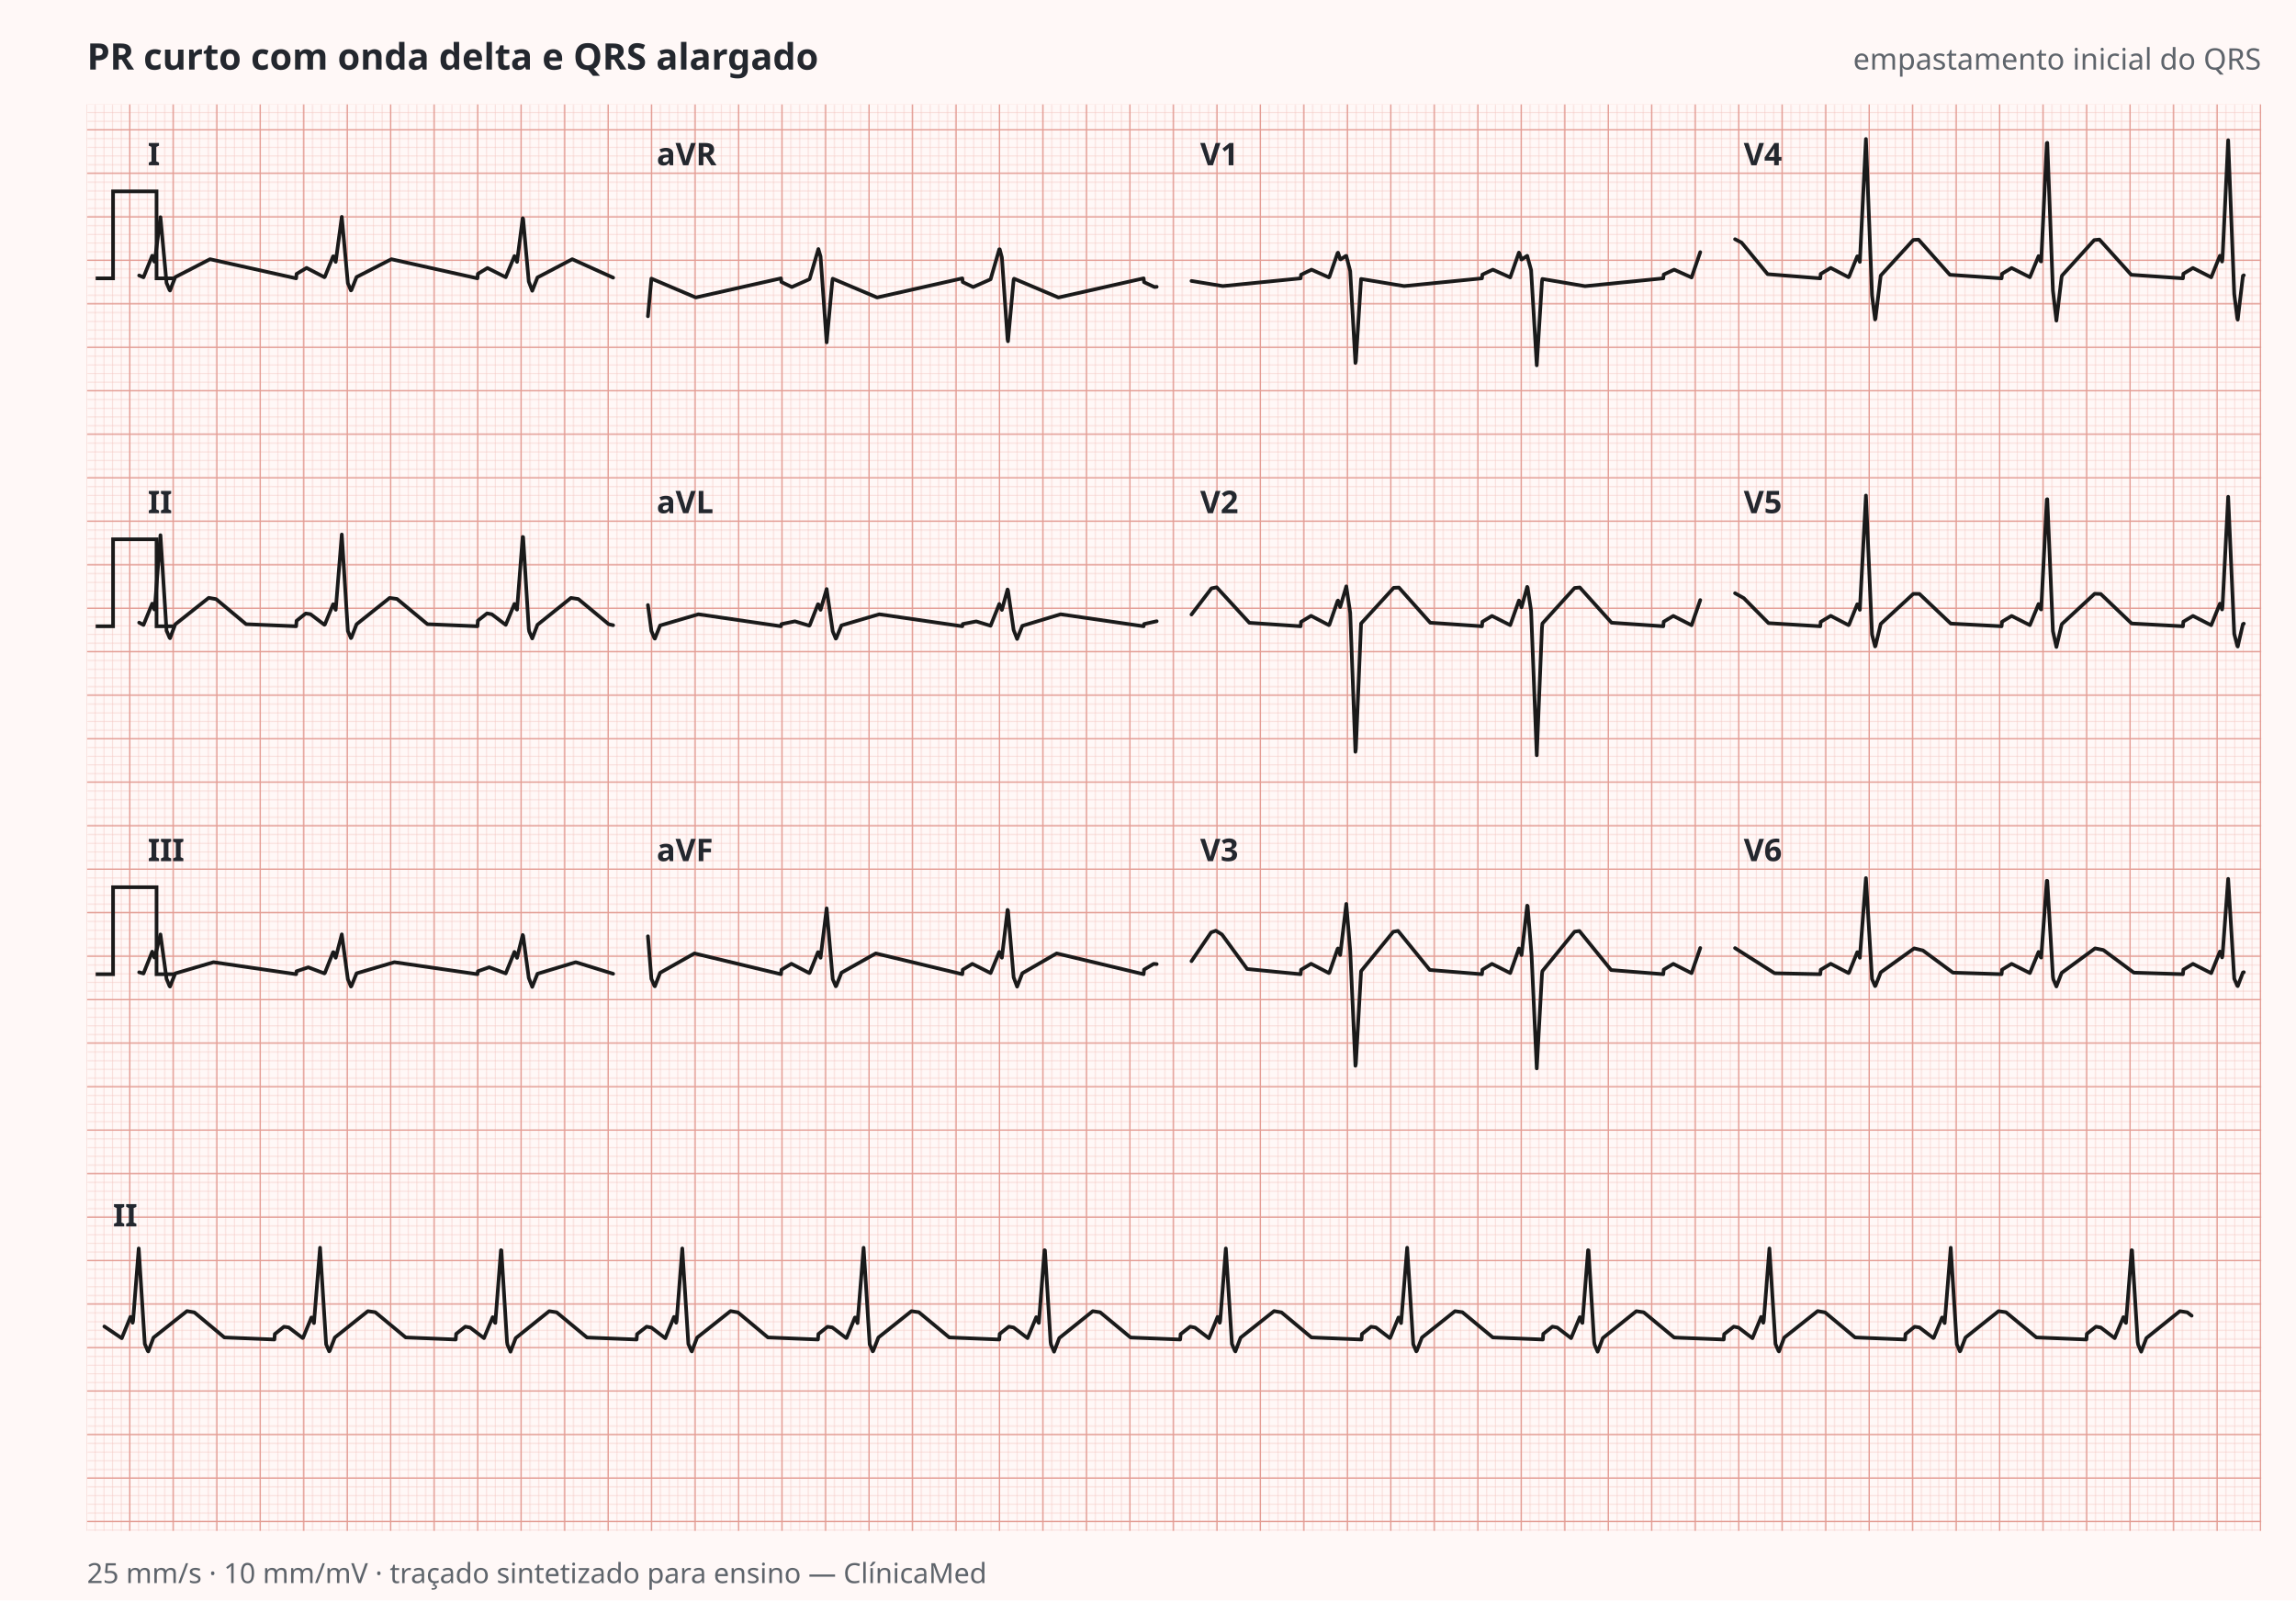
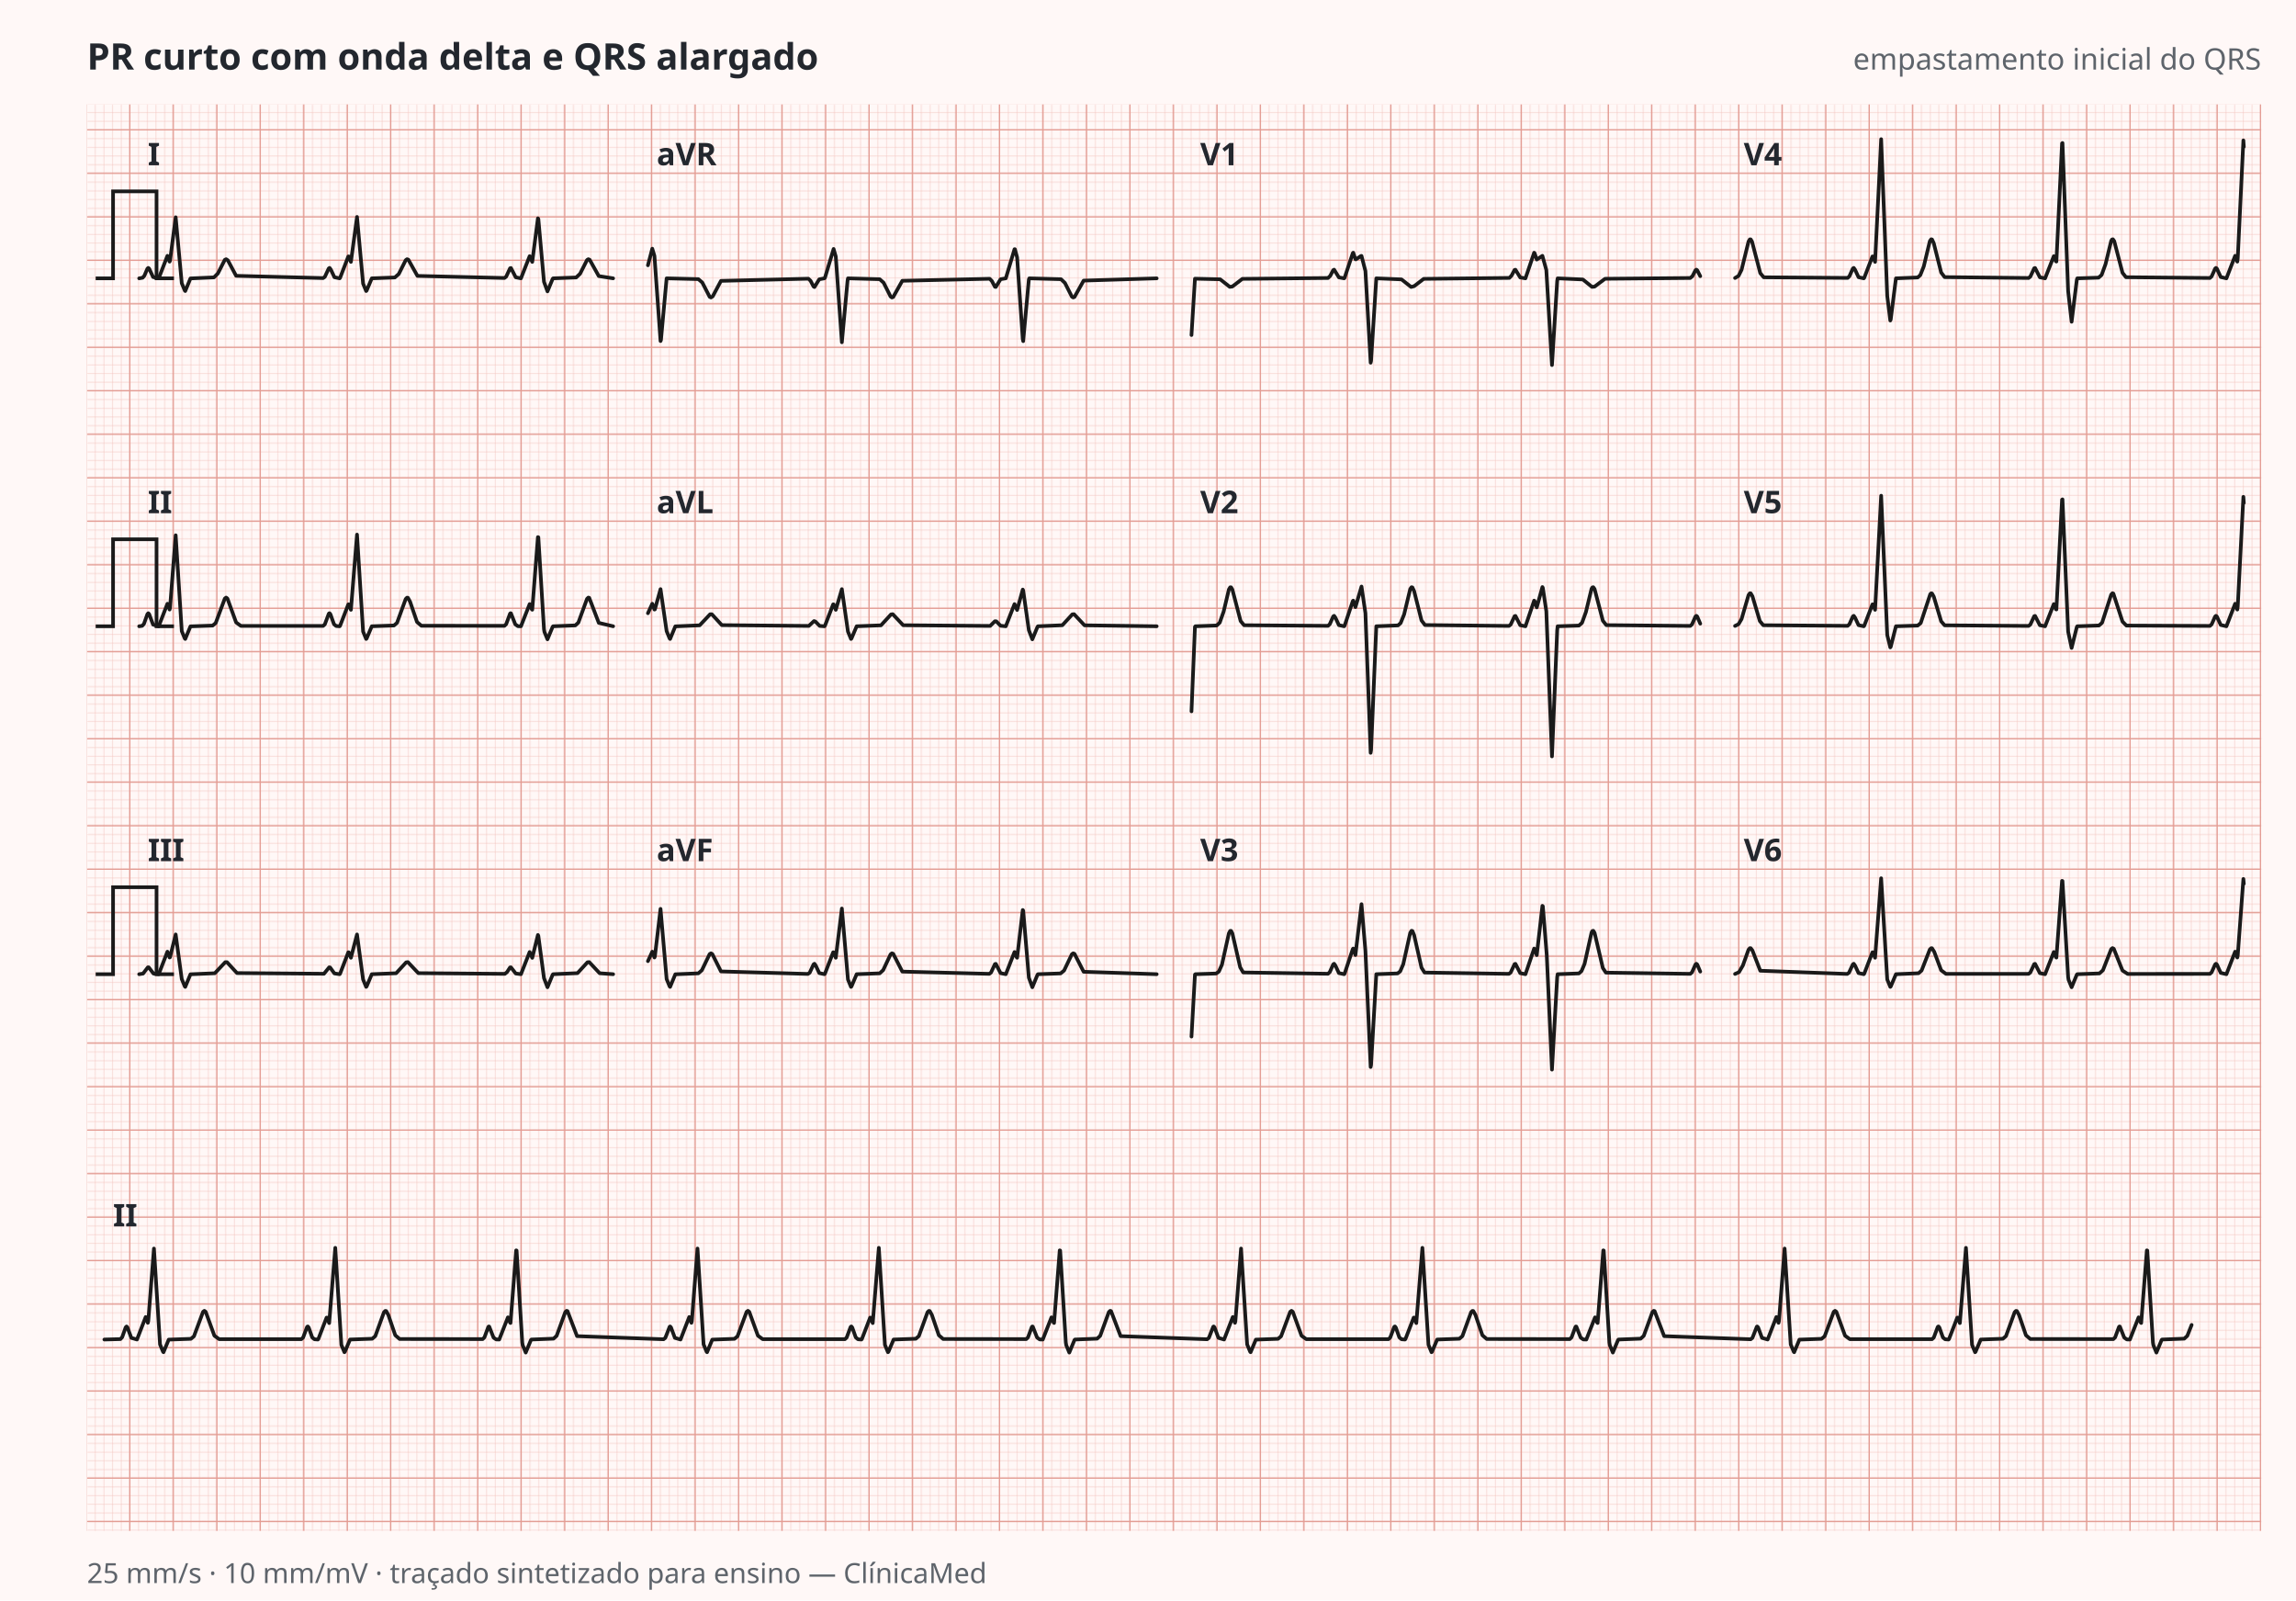
<svg xmlns="http://www.w3.org/2000/svg" viewBox="0 0 264 184" role="img" aria-label="PR curto com onda delta e QRS alargado">
  <defs>
    <pattern id="p1" width="1" height="1" patternUnits="userSpaceOnUse">
      <path d="M1 0V1M0 1H1" fill="none" stroke="#F3C9C3" stroke-width=".12" />
    </pattern>
    <pattern id="p5" width="5" height="5" patternUnits="userSpaceOnUse">
      <rect width="5" height="5" fill="url(#p1)" />
      <path d="M5 0V5M0 5H5" fill="none" stroke="#E39C93" stroke-width=".3" />
    </pattern>
  </defs>
  <rect width="264" height="184" fill="#FFF8F7" />
  <rect x="10.0" y="12.0" width="250.0" height="164.0" fill="url(#p5)" />
  <text x="10.0" y="8" font-family="Figtree,system-ui,sans-serif" font-size="4.2" font-weight="600" fill="#23272E">PR curto com onda delta e QRS alargado</text>
  <text x="260" y="8" text-anchor="end" font-family="Figtree,system-ui,sans-serif" font-size="3.4" fill="#5E646B">empastamento inicial do QRS</text>
-   <path d="M16.00 31.67L16.50 31.88L17.50 29.40L17.75 30.08L17.80 29.97L18.45 24.97L19.15 32.53L19.50 33.35L19.55 33.40L20.15 31.86L24.15 29.80L34.05 32.00L34.10 31.49L35.25 30.80L37.30 31.87L37.35 31.83L38.30 29.47L38.35 29.47L38.60 30.11L39.30 24.93L40.00 32.57L40.35 33.39L40.40 33.36L41.00 31.85L45.00 29.80L54.90 32.00L54.95 31.48L56.05 30.81L58.15 31.87L59.15 29.44L59.45 30.11L60.10 25.09L60.15 25.15L60.80 32.37L61.20 33.43L61.80 31.90L65.80 29.80L70.50 31.92" fill="none" stroke="#1A1A1A" stroke-width="0.42" stroke-linejoin="round" stroke-linecap="round" />
+   <path d="M16.00 32.00L16.40 31.93L16.60 31.70L16.95 30.88L17.05 30.80L17.15 30.88L17.60 31.85L18.25 32.00L19.25 29.41L19.50 30.08L19.55 29.97L20.20 24.98L20.90 32.56L21.25 33.41L21.30 33.46L21.90 32.01L24.60 31.89L25.05 31.44L25.85 29.87L26.00 29.80L26.20 29.93L27.15 31.71L37.15 31.97L37.35 31.83L37.80 30.86L37.90 30.80L38.05 31.01L38.45 31.87L39.05 32.00L39.10 31.95L40.05 29.48L40.10 29.48L40.35 30.11L41.05 24.94L41.75 32.61L42.10 33.46L42.15 33.42L42.75 32.00L45.40 31.90L45.85 31.50L46.65 29.91L46.80 29.80L46.95 29.85L48.00 31.72L58.00 31.96L58.20 31.81L58.65 30.84L58.75 30.81L59.30 31.88L59.90 32.00L60.90 29.45L61.20 30.11L61.85 25.10L61.90 25.16L62.55 32.40L62.95 33.50L63.55 32.05L63.60 32.00L66.25 31.90L66.70 31.47L67.50 29.89L67.65 29.80L67.80 29.86L68.85 31.74L70.50 32.00" fill="none" stroke="#1A1A1A" stroke-width="0.42" stroke-linejoin="round" stroke-linecap="round" />
  <path d="M11.0 32.0h2v-10h5v10h2" fill="none" stroke="#1A1A1A" stroke-width=".42" />
  <text x="17.0" y="19.0" font-family="Figtree,system-ui,sans-serif" font-size="3.6" font-weight="600" fill="#23272E">I</text>
-   <path d="M16.00 71.58L16.50 71.85L17.50 69.40L17.75 70.07L17.80 69.86L18.45 61.53L19.15 72.51L19.50 73.32L19.55 73.37L20.15 71.78L24.00 68.73L24.85 68.88L28.30 71.76L34.05 72.00L34.10 71.37L35.15 70.53L35.70 70.61L37.30 71.83L37.35 71.80L38.30 69.47L38.35 69.47L38.60 70.11L39.30 61.45L40.00 72.55L40.35 73.36L40.40 73.32L41.00 71.77L44.80 68.74L45.65 68.86L49.15 71.76L54.90 72.00L54.95 71.35L56.00 70.52L56.55 70.62L58.15 71.84L59.15 69.43L59.40 70.04L59.45 70.09L60.10 61.73L60.15 61.75L60.80 72.29L60.85 72.59L61.20 73.40L61.80 71.83L65.65 68.74L66.50 68.87L70.00 71.77L70.50 71.88" fill="none" stroke="#1A1A1A" stroke-width="0.42" stroke-linejoin="round" stroke-linecap="round" />
+   <path d="M16.00 72.00L16.35 71.95L16.55 71.73L16.95 70.60L17.05 70.50L17.15 70.60L17.60 71.81L18.25 72.00L19.25 69.41L19.50 70.08L19.55 69.87L20.20 61.54L20.90 72.56L21.25 73.41L21.30 73.46L21.90 72.01L24.45 71.92L24.80 71.63L25.85 68.81L26.00 68.70L26.15 68.81L27.15 71.56L27.70 71.96L37.15 71.96L37.35 71.78L37.80 70.57L37.85 70.51L37.90 70.50L38.00 70.63L38.40 71.76L38.65 71.97L39.05 72.00L39.10 71.95L40.05 69.48L40.10 69.48L40.35 70.11L41.05 61.46L41.75 72.61L42.10 73.46L42.15 73.42L42.75 72.00L45.30 71.91L45.65 71.61L46.65 68.86L46.80 68.71L46.90 68.72L47.15 69.17L47.95 71.51L48.45 71.94L58.00 71.95L58.20 71.76L58.65 70.54L58.70 70.50L58.75 70.51L59.25 71.78L59.55 71.99L59.90 72.00L60.90 69.45L61.15 70.05L61.20 70.10L61.85 61.75L61.90 61.77L62.55 72.34L62.60 72.65L62.95 73.50L63.55 72.05L63.60 72.00L66.15 71.90L66.50 71.58L67.50 68.84L67.65 68.70L67.75 68.73L68.85 71.61L70.50 72.00" fill="none" stroke="#1A1A1A" stroke-width="0.42" stroke-linejoin="round" stroke-linecap="round" />
  <path d="M11.0 72.0h2v-10h5v10h2" fill="none" stroke="#1A1A1A" stroke-width=".42" />
  <text x="17.0" y="59.0" font-family="Figtree,system-ui,sans-serif" font-size="3.6" font-weight="600" fill="#23272E">II</text>
-   <path d="M16.00 111.78L16.50 111.92L17.50 109.41L17.75 110.08L17.80 110.04L18.45 107.43L19.15 112.54L19.50 113.38L19.55 113.42L20.15 111.91L24.55 110.62L34.05 112.00L34.10 111.66L35.45 111.21L37.30 111.91L37.35 111.87L38.30 109.47L38.35 109.47L38.60 110.11L39.30 107.42L40.00 112.58L40.35 113.42L40.40 113.38L41.00 111.90L45.35 110.62L54.90 112.00L54.95 111.66L56.25 111.20L58.15 111.91L59.15 109.44L59.45 110.12L60.10 107.49L60.15 107.58L60.80 112.43L61.20 113.46L61.80 111.95L66.20 110.62L70.50 111.95" fill="none" stroke="#1A1A1A" stroke-width="0.42" stroke-linejoin="round" stroke-linecap="round" />
+   <path d="M16.00 112.00L16.45 111.93L17.00 111.21L17.10 111.21L17.65 111.93L18.25 112.00L19.25 109.41L19.50 110.08L19.55 110.05L20.20 107.43L20.90 112.56L21.25 113.41L21.30 113.46L21.90 112.01L24.70 111.89L25.90 110.62L26.10 110.62L27.25 111.87L37.25 111.95L37.85 111.21L37.95 111.22L38.45 111.91L39.05 112.00L39.10 111.95L40.05 109.48L40.10 109.48L40.35 110.11L41.05 107.43L41.75 112.61L42.10 113.46L42.15 113.42L42.75 112.00L45.55 111.89L46.70 110.64L46.90 110.61L48.10 111.88L58.05 111.96L58.30 111.76L58.65 111.22L58.75 111.21L59.30 111.92L59.90 112.00L60.90 109.45L61.20 110.12L61.85 107.49L61.90 107.59L62.55 112.45L62.95 113.50L63.55 112.05L63.60 112.00L66.40 111.88L67.55 110.63L67.75 110.61L68.95 111.89L70.50 112.00" fill="none" stroke="#1A1A1A" stroke-width="0.42" stroke-linejoin="round" stroke-linecap="round" />
  <path d="M11.0 112.0h2v-10h5v10h2" fill="none" stroke="#1A1A1A" stroke-width=".42" />
  <text x="17.0" y="99.0" font-family="Figtree,system-ui,sans-serif" font-size="3.6" font-weight="600" fill="#23272E">III</text>
-   <path d="M74.50 36.36L74.90 32.03L80.00 34.20L89.80 32.00L89.85 32.42L91.05 33.00L93.05 32.11L93.10 32.05L94.10 28.63L94.35 29.49L95.05 39.36L95.70 32.34L95.75 32.04L100.85 34.20L110.65 32.00L110.70 32.43L111.90 33.00L113.90 32.11L114.90 28.66L114.95 28.66L115.20 29.60L115.85 38.99L115.90 39.23L116.55 32.16L116.60 32.04L121.70 34.20L131.50 32.00L131.55 32.44L132.75 33.00L133.00 32.97" fill="none" stroke="#1A1A1A" stroke-width="0.42" stroke-linejoin="round" stroke-linecap="round" />
+   <path d="M74.50 30.50L75.00 28.59L75.25 29.42L75.95 39.21L76.00 39.09L76.65 32.00L80.30 32.09L80.75 32.48L81.60 34.13L81.75 34.20L81.95 34.07L82.90 32.29L92.95 32.04L93.20 32.28L93.55 32.95L93.65 33.00L94.20 32.11L94.80 32.00L94.85 31.95L95.85 28.62L96.10 29.49L96.80 39.35L97.45 32.31L97.50 32.00L101.15 32.10L101.60 32.50L102.40 34.09L102.55 34.20L102.70 34.15L103.75 32.28L113.80 32.05L114.05 32.31L114.40 32.97L114.50 32.99L115.05 32.10L115.65 32.00L116.65 28.65L116.70 28.65L116.95 29.59L117.60 38.98L117.65 39.22L118.30 32.13L118.35 32.00L122.00 32.10L122.45 32.53L123.25 34.11L123.40 34.20L123.55 34.14L124.60 32.26L133.00 32.00" fill="none" stroke="#1A1A1A" stroke-width="0.42" stroke-linejoin="round" stroke-linecap="round" />
  <text x="75.5" y="19.0" font-family="Figtree,system-ui,sans-serif" font-size="3.6" font-weight="600" fill="#23272E">aVR</text>
-   <path d="M74.50 69.56L74.90 72.54L75.25 73.38L75.30 73.42L75.90 71.91L80.30 70.62L89.80 72.00L89.85 71.75L91.40 71.43L93.05 71.93L93.10 71.89L94.05 69.47L94.10 69.48L94.35 70.11L95.05 67.72L95.75 72.58L96.10 73.42L96.15 73.38L96.75 71.90L101.10 70.62L110.65 72.00L110.70 71.74L112.25 71.44L113.90 71.94L114.90 69.44L115.20 70.12L115.85 67.77L115.90 67.87L116.55 72.43L116.95 73.46L117.55 71.95L121.95 70.62L131.50 72.00L131.55 71.74L133.00 71.42" fill="none" stroke="#1A1A1A" stroke-width="0.42" stroke-linejoin="round" stroke-linecap="round" />
+   <path d="M74.50 70.50L75.00 69.41L75.25 70.08L75.30 70.06L75.95 67.73L76.65 72.56L77.00 73.41L77.05 73.46L77.65 72.01L80.45 71.89L81.65 70.62L81.85 70.62L83.00 71.87L93.00 71.96L93.60 71.40L93.75 71.45L94.25 71.96L94.80 72.00L94.85 71.95L95.80 69.48L95.85 69.48L96.10 70.11L96.80 67.73L97.50 72.61L97.85 73.46L97.90 73.42L98.50 72.00L101.30 71.89L102.45 70.64L102.65 70.61L103.85 71.88L113.85 71.96L114.40 71.42L114.55 71.43L115.05 71.94L115.65 72.00L116.65 69.45L116.95 70.13L117.60 67.78L117.65 67.88L118.30 72.45L118.70 73.50L119.30 72.05L119.35 72.00L122.15 71.88L123.30 70.63L123.50 70.61L124.70 71.89L133.00 72.00" fill="none" stroke="#1A1A1A" stroke-width="0.42" stroke-linejoin="round" stroke-linecap="round" />
  <text x="75.5" y="59.0" font-family="Figtree,system-ui,sans-serif" font-size="3.6" font-weight="600" fill="#23272E">aVL</text>
-   <path d="M74.50 107.64L74.90 112.53L75.25 113.35L75.30 113.39L75.90 111.84L79.85 109.61L89.80 112.00L89.85 111.49L91.00 110.80L93.05 111.87L93.10 111.83L94.05 109.47L94.10 109.47L94.35 110.11L95.05 104.43L95.75 112.57L96.10 113.39L96.15 113.35L96.75 111.83L100.70 109.61L110.65 112.00L110.70 111.48L111.80 110.81L113.90 111.87L114.90 109.44L115.15 110.04L115.20 110.10L115.85 104.61L115.90 104.67L116.55 112.36L116.95 113.43L117.55 111.89L121.50 109.61L131.50 112.00L131.55 111.47L132.65 110.81L133.00 110.84" fill="none" stroke="#1A1A1A" stroke-width="0.42" stroke-linejoin="round" stroke-linecap="round" />
+   <path d="M74.50 110.50L75.00 109.41L75.25 110.08L75.30 109.96L75.95 104.49L76.65 112.56L77.00 113.41L77.05 113.46L77.65 112.01L80.30 111.90L80.70 111.55L81.60 109.68L81.75 109.60L81.90 109.68L82.90 111.68L92.90 111.97L93.10 111.83L93.55 110.86L93.65 110.80L93.80 111.01L94.20 111.87L94.80 112.00L94.85 111.95L95.80 109.48L95.85 109.48L96.10 110.11L96.80 104.45L97.50 112.61L97.85 113.46L97.90 113.42L98.50 112.00L101.15 111.90L101.55 111.53L102.40 109.72L102.55 109.60L102.70 109.65L103.75 111.70L113.75 111.96L113.95 111.81L114.40 110.84L114.50 110.81L115.05 111.88L115.65 112.00L116.65 109.45L116.90 110.05L116.95 110.11L117.60 104.62L117.65 104.68L118.30 112.40L118.70 113.50L119.30 112.05L119.35 112.00L121.95 111.91L122.35 111.58L123.25 109.70L123.40 109.60L123.55 109.66L124.60 111.72L133.00 112.00" fill="none" stroke="#1A1A1A" stroke-width="0.42" stroke-linejoin="round" stroke-linecap="round" />
  <text x="75.5" y="99.0" font-family="Figtree,system-ui,sans-serif" font-size="3.6" font-weight="600" fill="#23272E">aVF</text>
-   <path d="M137.00 32.30L140.60 32.89L149.55 32.00L149.60 31.58L150.80 31.00L152.80 31.89L152.85 31.85L153.80 29.09L153.85 29.05L154.10 29.80L154.15 29.82L154.75 29.42L154.80 29.42L155.25 31.17L155.85 41.73L155.90 41.52L156.50 32.07L161.45 32.89L170.40 32.00L170.45 31.57L171.65 31.00L173.65 31.89L174.65 29.04L174.70 29.10L174.95 29.84L175.60 29.41L176.05 31.05L176.70 42.00L177.30 32.38L177.35 32.07L182.25 32.90L191.25 32.00L191.30 31.56L192.50 31.00L194.50 31.90L195.50 28.99" fill="none" stroke="#1A1A1A" stroke-width="0.42" stroke-linejoin="round" stroke-linecap="round" />
+   <path d="M137.00 38.52L137.40 32.04L140.30 32.11L141.40 32.98L141.70 32.94L142.85 32.06L152.70 31.96L152.95 31.72L153.30 31.05L153.40 31.00L153.95 31.89L154.55 32.00L154.60 31.95L155.55 29.10L155.60 29.05L155.85 29.80L155.90 29.82L156.50 29.42L156.55 29.42L157.00 31.16L157.60 41.70L157.65 41.49L158.25 32.00L161.15 32.12L162.25 32.99L162.60 32.90L163.70 32.06L173.55 31.95L173.80 31.69L174.15 31.03L174.25 31.01L174.80 31.90L175.40 32.00L176.40 29.05L176.45 29.10L176.70 29.84L177.35 29.41L177.80 31.04L178.45 41.97L179.05 32.31L179.10 32.00L182.00 32.13L183.05 32.98L183.35 32.95L184.55 32.05L194.35 31.96L194.60 31.75L194.95 31.07L195.05 31.00L195.15 31.07L195.50 31.75" fill="none" stroke="#1A1A1A" stroke-width="0.42" stroke-linejoin="round" stroke-linecap="round" />
  <text x="138.0" y="19.0" font-family="Figtree,system-ui,sans-serif" font-size="3.6" font-weight="600" fill="#23272E">V1</text>
-   <path d="M137.00 70.65L139.30 67.64L139.90 67.52L143.65 71.60L149.55 72.00L149.60 71.49L150.75 70.80L152.80 71.87L152.85 71.83L153.80 69.09L153.85 69.04L154.10 69.79L154.80 67.41L155.25 70.45L155.85 86.43L155.90 86.09L156.50 71.68L160.25 67.58L160.85 67.55L164.45 71.59L170.40 72.00L170.45 71.48L171.55 70.81L173.65 71.87L174.65 69.04L174.70 69.09L174.95 69.82L175.60 67.47L175.65 67.56L176.05 70.23L176.70 86.83L177.30 72.16L177.35 71.68L181.05 67.60L181.65 67.54L185.30 71.59L191.25 72.00L191.30 71.47L192.40 70.81L194.50 71.88L195.50 68.99" fill="none" stroke="#1A1A1A" stroke-width="0.42" stroke-linejoin="round" stroke-linecap="round" />
+   <path d="M137.00 81.78L137.40 72.06L137.45 72.00L139.90 71.91L140.25 71.58L140.70 70.30L141.30 67.77L141.45 67.52L141.55 67.52L141.70 67.77L142.65 71.40L143.05 71.88L152.70 71.95L152.90 71.76L153.30 70.86L153.40 70.80L153.55 71.01L153.95 71.87L154.55 72.00L154.60 71.95L155.55 69.10L155.60 69.05L155.85 69.80L156.55 67.43L157.00 70.49L157.60 86.55L157.65 86.23L158.25 72.00L160.75 71.90L161.05 71.63L161.45 70.63L162.15 67.72L162.30 67.51L162.40 67.53L162.60 67.96L163.45 71.33L163.85 71.86L173.50 71.96L173.70 71.81L174.15 70.84L174.25 70.81L174.80 71.88L175.40 72.00L176.40 69.05L176.45 69.10L176.70 69.83L177.35 67.49L177.40 67.59L177.80 70.27L178.45 86.96L179.05 72.47L179.10 72.00L181.55 71.92L181.90 71.61L182.35 70.37L183.00 67.69L183.10 67.53L183.20 67.51L183.35 67.72L184.30 71.36L184.70 71.87L194.35 71.96L194.55 71.78L194.95 70.88L195.05 70.80L195.15 70.88L195.50 71.70" fill="none" stroke="#1A1A1A" stroke-width="0.42" stroke-linejoin="round" stroke-linecap="round" />
  <text x="138.0" y="59.0" font-family="Figtree,system-ui,sans-serif" font-size="3.6" font-weight="600" fill="#23272E">V2</text>
-   <path d="M137.00 110.50L139.25 107.20L139.80 107.00L140.50 107.43L143.40 111.40L149.55 112.00L149.60 111.49L150.75 110.80L152.80 111.87L152.85 111.83L153.80 109.09L153.85 109.04L154.10 109.79L154.80 103.92L155.25 109.27L155.85 122.53L155.90 122.28L156.50 111.65L160.20 107.12L160.75 107.02L164.40 111.51L170.40 112.00L170.45 111.48L171.55 110.81L173.65 111.87L174.65 109.04L174.70 109.09L174.95 109.80L175.60 104.12L175.65 104.17L176.10 109.75L176.70 122.83L177.30 112.01L177.35 111.64L181.05 107.11L181.60 107.03L185.25 111.52L191.25 112.00L191.30 111.47L192.40 110.81L194.50 111.88L195.50 108.99" fill="none" stroke="#1A1A1A" stroke-width="0.42" stroke-linejoin="round" stroke-linecap="round" />
+   <path d="M137.00 119.17L137.40 112.04L137.45 112.00L139.85 111.92L140.15 111.69L140.50 110.91L141.30 107.30L141.45 107.02L141.55 107.02L141.70 107.30L142.60 111.21L142.95 111.80L152.70 111.95L152.90 111.76L153.30 110.86L153.40 110.80L153.55 111.01L153.95 111.87L154.55 112.00L154.60 111.95L155.55 109.10L155.60 109.05L155.85 109.80L156.55 103.95L157.00 109.32L157.60 122.67L157.65 122.44L158.25 112.00L160.70 111.91L161.00 111.67L161.35 110.85L162.15 107.25L162.30 107.01L162.40 107.03L162.60 107.51L163.45 111.25L163.80 111.81L173.50 111.96L173.70 111.81L174.15 110.84L174.25 110.81L174.80 111.88L175.40 112.00L176.40 109.05L176.45 109.10L176.70 109.81L177.35 104.14L177.40 104.19L177.85 109.80L178.45 122.97L179.05 112.34L179.10 112.00L181.55 111.91L181.85 111.64L182.20 110.80L183.00 107.21L183.10 107.03L183.20 107.01L183.35 107.25L184.30 111.29L184.65 111.82L194.35 111.96L194.55 111.78L194.95 110.88L195.05 110.80L195.15 110.88L195.50 111.70" fill="none" stroke="#1A1A1A" stroke-width="0.42" stroke-linejoin="round" stroke-linecap="round" />
  <text x="138.0" y="99.0" font-family="Figtree,system-ui,sans-serif" font-size="3.6" font-weight="600" fill="#23272E">V3</text>
-   <path d="M199.50 27.50L200.25 27.89L203.25 31.52L209.30 32.00L209.35 31.49L210.50 30.80L212.55 31.87L212.60 31.83L213.55 29.47L213.60 29.47L213.85 30.11L214.55 15.98L215.25 33.94L215.60 36.73L215.65 36.61L216.25 31.68L220.00 27.58L220.60 27.55L224.20 31.59L230.15 32.00L230.20 31.48L231.30 30.81L233.40 31.87L234.40 29.44L234.65 30.04L234.70 30.06L235.35 16.46L235.40 16.42L236.05 33.40L236.45 36.86L237.05 31.85L237.10 31.68L240.80 27.60L241.40 27.54L245.05 31.59L251.00 32.00L251.05 31.47L252.15 30.81L254.25 31.88L255.25 29.40L255.50 30.07L255.55 29.70L256.20 16.12L256.90 33.81L257.25 36.59L257.30 36.75L257.90 31.71L258.00 31.65" fill="none" stroke="#1A1A1A" stroke-width="0.42" stroke-linejoin="round" stroke-linecap="round" />
+   <path d="M199.50 31.96L199.90 31.72L200.25 31.02L201.05 27.77L201.20 27.52L201.30 27.52L201.45 27.77L202.40 31.40L202.80 31.88L212.45 31.95L212.65 31.76L213.05 30.86L213.15 30.80L213.30 31.01L213.70 31.87L214.30 32.00L214.35 31.95L215.30 29.48L215.35 29.48L215.60 30.11L216.30 16.00L217.00 34.02L217.35 36.85L217.40 36.74L218.00 32.00L220.50 31.90L220.80 31.63L221.20 30.63L221.90 27.72L222.05 27.51L222.15 27.53L222.35 27.96L223.20 31.33L223.60 31.86L233.25 31.96L233.45 31.81L233.90 30.84L234.00 30.81L234.55 31.88L235.15 32.00L236.15 29.45L236.40 30.05L236.45 30.07L237.10 16.48L237.15 16.44L237.80 33.47L238.20 36.99L238.80 32.16L238.85 32.00L241.30 31.92L241.65 31.61L242.10 30.37L242.75 27.69L242.85 27.53L242.95 27.51L243.10 27.72L244.05 31.36L244.45 31.87L254.10 31.96L254.30 31.78L254.70 30.88L254.80 30.80L254.90 30.88L255.35 31.85L256.00 32.00L257.00 29.41L257.25 30.08L257.30 29.71L257.95 16.14L258.00 16.88" fill="none" stroke="#1A1A1A" stroke-width="0.42" stroke-linejoin="round" stroke-linecap="round" />
  <text x="200.5" y="19.0" font-family="Figtree,system-ui,sans-serif" font-size="3.6" font-weight="600" fill="#23272E">V4</text>
-   <path d="M199.50 68.20L200.50 68.76L203.35 71.64L209.30 72.00L209.35 71.49L210.50 70.80L212.55 71.87L212.60 71.83L213.55 69.47L213.60 69.47L213.85 70.11L214.55 56.97L215.25 72.95L215.60 74.32L215.65 74.26L216.25 71.73L220.00 68.27L220.70 68.28L224.30 71.69L230.15 72.00L230.20 71.48L231.30 70.81L233.40 71.87L234.40 69.44L234.65 70.04L234.70 70.07L235.35 57.42L235.40 57.39L236.05 72.56L236.45 74.38L237.05 71.82L237.10 71.73L240.85 68.26L241.55 68.29L245.10 71.68L251.00 72.00L251.05 71.47L252.15 70.81L254.25 71.88L255.25 69.40L255.50 70.07L255.55 69.73L256.20 57.11L256.90 72.88L257.25 74.25L257.30 74.33L257.90 71.75L258.00 71.70" fill="none" stroke="#1A1A1A" stroke-width="0.42" stroke-linejoin="round" stroke-linecap="round" />
+   <path d="M199.50 71.96L199.90 71.76L200.25 71.17L201.05 68.42L201.20 68.21L201.30 68.21L201.50 68.55L202.35 71.40L202.75 71.88L212.45 71.95L212.65 71.76L213.05 70.86L213.15 70.80L213.30 71.01L213.70 71.87L214.30 72.00L214.35 71.95L215.30 69.48L215.35 69.48L215.60 70.11L216.30 56.99L217.00 73.01L217.35 74.43L217.40 74.37L218.00 72.00L220.50 71.92L220.85 71.63L221.95 68.30L222.05 68.21L222.15 68.23L222.35 68.59L223.20 71.43L223.60 71.89L233.25 71.96L233.45 71.81L233.90 70.84L234.00 70.81L234.55 71.88L235.15 72.00L236.15 69.45L236.40 70.05L236.45 70.07L237.10 57.44L237.15 57.41L237.80 72.62L238.20 74.49L238.80 72.08L238.85 72.00L241.35 71.91L241.70 71.60L242.75 68.36L242.90 68.20L243.00 68.24L244.05 71.46L244.50 71.92L254.10 71.96L254.30 71.78L254.70 70.88L254.80 70.80L254.90 70.88L255.35 71.85L256.00 72.00L257.00 69.41L257.25 70.08L257.30 69.74L257.95 57.12L258.00 57.82" fill="none" stroke="#1A1A1A" stroke-width="0.42" stroke-linejoin="round" stroke-linecap="round" />
  <text x="200.5" y="59.0" font-family="Figtree,system-ui,sans-serif" font-size="3.6" font-weight="600" fill="#23272E">V5</text>
-   <path d="M199.50 109.00L204.05 111.89L209.30 112.00L209.35 111.49L210.50 110.80L212.55 111.87L212.60 111.83L213.55 109.47L213.60 109.47L213.85 110.11L214.55 100.95L215.25 112.56L215.60 113.37L215.65 113.33L216.25 111.79L220.10 109.03L221.10 109.27L224.55 111.82L230.15 112.00L230.20 111.48L231.30 110.81L233.40 111.87L234.40 109.44L234.65 110.04L234.70 110.09L235.35 101.26L235.40 101.27L236.05 112.29L236.10 112.60L236.45 113.41L237.05 111.85L240.90 109.03L241.85 109.22L245.35 111.82L251.00 112.00L251.05 111.47L252.15 110.81L254.25 111.88L255.25 109.40L255.50 110.07L255.55 109.85L256.20 101.04L256.90 112.52L257.25 113.33L257.30 113.37L257.90 111.80L258.00 111.77" fill="none" stroke="#1A1A1A" stroke-width="0.42" stroke-linejoin="round" stroke-linecap="round" />
+   <path d="M199.50 111.97L199.95 111.77L200.40 111.00L201.05 109.18L201.20 109.01L201.30 109.01L201.50 109.27L202.40 111.60L212.40 111.97L212.60 111.83L213.05 110.86L213.15 110.80L213.30 111.01L213.70 111.87L214.30 112.00L214.35 111.95L215.30 109.48L215.35 109.48L215.60 110.11L216.30 100.97L217.00 112.61L217.35 113.46L217.40 113.42L218.00 112.00L220.60 111.89L220.95 111.58L221.90 109.15L222.05 109.01L222.15 109.02L222.40 109.42L223.20 111.55L223.75 111.96L233.25 111.96L233.45 111.81L233.90 110.84L234.00 110.81L234.55 111.88L235.15 112.00L236.15 109.45L236.40 110.05L236.45 110.09L237.10 101.27L237.15 101.29L237.80 112.34L237.85 112.65L238.20 113.50L238.80 112.05L238.85 112.00L241.40 111.91L241.80 111.55L242.75 109.12L242.90 109.00L243.05 109.08L244.05 111.58L244.65 111.97L254.10 111.96L254.30 111.78L254.70 110.88L254.80 110.80L254.90 110.88L255.35 111.85L256.00 112.00L257.00 109.41L257.25 110.08L257.30 109.86L257.95 101.05L258.00 101.60" fill="none" stroke="#1A1A1A" stroke-width="0.42" stroke-linejoin="round" stroke-linecap="round" />
  <text x="200.5" y="99.0" font-family="Figtree,system-ui,sans-serif" font-size="3.6" font-weight="600" fill="#23272E">V6</text>
-   <path d="M12.00 152.50L14.00 153.85L15.00 151.40L15.25 152.07L15.30 151.86L15.95 143.53L16.65 154.51L17.00 155.32L17.05 155.37L17.65 153.78L21.50 150.73L22.35 150.88L25.80 153.76L31.55 154.00L31.60 153.37L32.65 152.53L33.20 152.61L34.80 153.83L34.85 153.80L35.80 151.47L35.85 151.47L36.10 152.11L36.80 143.45L37.50 154.55L37.85 155.36L37.90 155.32L38.50 153.77L42.30 150.74L43.15 150.86L46.65 153.76L52.40 154.00L52.45 153.35L53.50 152.52L54.05 152.62L55.65 153.84L56.65 151.43L56.90 152.04L56.95 152.09L57.60 143.73L57.65 143.75L58.30 154.29L58.35 154.59L58.70 155.40L59.30 153.83L63.15 150.74L64.00 150.87L67.50 153.77L73.20 154.00L73.25 153.38L74.35 152.52L74.90 152.63L76.50 153.85L77.50 151.40L77.75 152.07L77.80 151.86L78.45 143.53L79.15 154.51L79.50 155.32L79.55 155.37L80.15 153.78L84.00 150.73L84.85 150.88L88.30 153.76L94.05 154.00L94.10 153.37L95.15 152.53L95.70 152.61L97.30 153.83L97.35 153.80L98.30 151.47L98.35 151.47L98.60 152.11L99.30 143.45L100.00 154.55L100.35 155.36L100.40 155.32L101.00 153.77L104.80 150.74L105.65 150.86L109.15 153.76L114.90 154.00L114.95 153.35L116.00 152.52L116.55 152.62L118.15 153.84L119.15 151.43L119.40 152.04L119.45 152.09L120.10 143.73L120.15 143.75L120.80 154.29L120.85 154.59L121.20 155.40L121.80 153.83L125.65 150.74L126.50 150.87L130.00 153.77L135.70 154.00L135.75 153.38L136.85 152.52L137.40 152.63L139.00 153.85L140.00 151.40L140.25 152.07L140.30 151.86L140.95 143.53L141.65 154.51L142.00 155.32L142.05 155.37L142.65 153.78L146.50 150.73L147.35 150.88L150.80 153.76L156.55 154.00L156.60 153.37L157.65 152.53L158.20 152.61L159.80 153.83L159.85 153.80L160.80 151.47L160.85 151.47L161.10 152.11L161.80 143.45L162.50 154.55L162.85 155.36L162.90 155.32L163.50 153.77L167.30 150.74L168.15 150.86L171.65 153.76L177.40 154.00L177.45 153.35L178.50 152.52L179.05 152.62L180.65 153.84L181.65 151.43L181.90 152.04L181.95 152.09L182.60 143.73L182.65 143.75L183.30 154.29L183.35 154.59L183.70 155.40L184.30 153.83L188.15 150.74L189.00 150.87L192.50 153.77L198.20 154.00L198.25 153.38L199.35 152.52L199.90 152.63L201.50 153.85L202.50 151.40L202.75 152.07L202.80 151.86L203.45 143.53L204.15 154.51L204.50 155.32L204.55 155.37L205.15 153.78L209.00 150.73L209.85 150.88L213.30 153.76L219.05 154.00L219.10 153.37L220.15 152.53L220.70 152.61L222.30 153.83L222.35 153.80L223.30 151.47L223.35 151.47L223.60 152.11L224.30 143.45L225.00 154.55L225.35 155.36L225.40 155.32L226.00 153.77L229.80 150.74L230.65 150.86L234.15 153.76L239.90 154.00L239.95 153.35L241.00 152.52L241.55 152.62L243.15 153.84L244.15 151.43L244.40 152.04L244.45 152.09L245.10 143.73L245.15 143.75L245.80 154.29L245.85 154.59L246.20 155.40L246.80 153.83L250.65 150.74L251.50 150.87L252.00 151.26" fill="none" stroke="#1A1A1A" stroke-width="0.42" stroke-linejoin="round" stroke-linecap="round" />
+   <path d="M12.00 154.00L13.85 153.95L14.05 153.73L14.45 152.60L14.55 152.50L14.65 152.60L15.10 153.81L15.75 154.00L16.75 151.41L17.00 152.08L17.05 151.87L17.70 143.54L18.40 154.56L18.75 155.41L18.80 155.46L19.40 154.01L21.95 153.92L22.30 153.63L23.35 150.81L23.50 150.70L23.65 150.81L24.65 153.56L25.20 153.96L34.65 153.96L34.85 153.78L35.30 152.57L35.35 152.51L35.40 152.50L35.50 152.63L35.90 153.76L36.15 153.97L36.55 154.00L36.60 153.95L37.55 151.48L37.60 151.48L37.85 152.11L38.55 143.46L39.25 154.61L39.60 155.46L39.65 155.42L40.25 154.00L42.80 153.91L43.15 153.61L44.15 150.86L44.30 150.71L44.40 150.72L44.65 151.17L45.45 153.51L45.95 153.94L55.50 153.95L55.70 153.76L56.15 152.54L56.20 152.50L56.25 152.51L56.75 153.78L57.05 153.99L57.40 154.00L58.40 151.45L58.65 152.05L58.70 152.10L59.35 143.75L59.40 143.77L60.05 154.34L60.10 154.65L60.45 155.50L61.05 154.05L61.10 154.00L63.65 153.90L64.00 153.58L65.00 150.84L65.15 150.70L65.25 150.73L66.35 153.61L76.30 153.97L76.50 153.81L77.00 152.53L77.05 152.50L77.15 152.60L77.60 153.81L78.25 154.00L79.25 151.41L79.50 152.08L79.55 151.87L80.20 143.54L80.90 154.56L81.25 155.41L81.30 155.46L81.90 154.01L84.45 153.92L84.80 153.63L85.85 150.81L86.00 150.70L86.15 150.81L87.15 153.56L87.70 153.96L97.15 153.96L97.35 153.78L97.80 152.57L97.85 152.51L97.90 152.50L98.00 152.63L98.40 153.76L98.65 153.97L99.05 154.00L99.10 153.95L100.05 151.48L100.10 151.48L100.35 152.11L101.05 143.46L101.75 154.61L102.10 155.46L102.15 155.42L102.75 154.00L105.30 153.91L105.65 153.61L106.65 150.86L106.80 150.71L106.90 150.72L107.15 151.17L107.95 153.51L108.45 153.94L118.00 153.95L118.20 153.76L118.65 152.54L118.70 152.50L118.75 152.51L119.25 153.78L119.55 153.99L119.90 154.00L120.90 151.45L121.15 152.05L121.20 152.10L121.85 143.75L121.90 143.77L122.55 154.34L122.60 154.65L122.95 155.50L123.55 154.05L123.60 154.00L126.15 153.90L126.50 153.58L127.50 150.84L127.65 150.70L127.75 150.73L128.85 153.61L138.80 153.97L139.00 153.81L139.50 152.53L139.55 152.50L139.65 152.60L140.10 153.81L140.75 154.00L141.75 151.41L142.00 152.08L142.05 151.87L142.70 143.54L143.40 154.56L143.75 155.41L143.80 155.46L144.40 154.01L146.95 153.92L147.30 153.63L148.35 150.81L148.50 150.70L148.65 150.81L149.65 153.56L150.20 153.96L159.65 153.96L159.85 153.78L160.30 152.57L160.35 152.51L160.40 152.50L160.50 152.63L160.90 153.76L161.15 153.97L161.55 154.00L161.60 153.95L162.55 151.48L162.60 151.48L162.85 152.11L163.55 143.46L164.25 154.61L164.60 155.46L164.65 155.42L165.25 154.00L167.80 153.91L168.15 153.61L169.15 150.86L169.30 150.71L169.40 150.72L169.65 151.17L170.45 153.51L170.95 153.94L180.50 153.95L180.70 153.76L181.15 152.54L181.20 152.50L181.25 152.51L181.75 153.78L182.05 153.99L182.40 154.00L183.40 151.45L183.65 152.05L183.70 152.10L184.35 143.75L184.40 143.77L185.05 154.34L185.10 154.65L185.45 155.50L186.05 154.05L186.10 154.00L188.65 153.90L189.00 153.58L190.00 150.84L190.15 150.70L190.25 150.73L191.35 153.61L201.30 153.97L201.50 153.81L202.00 152.53L202.05 152.50L202.15 152.60L202.60 153.81L203.25 154.00L204.25 151.41L204.50 152.08L204.55 151.87L205.20 143.54L205.90 154.56L206.25 155.41L206.30 155.46L206.90 154.01L209.45 153.92L209.80 153.63L210.85 150.81L211.00 150.70L211.15 150.81L212.15 153.56L212.70 153.96L222.15 153.96L222.35 153.78L222.80 152.57L222.85 152.51L222.90 152.50L223.00 152.63L223.40 153.76L223.65 153.97L224.05 154.00L224.10 153.95L225.05 151.48L225.10 151.48L225.35 152.11L226.05 143.46L226.75 154.61L227.10 155.46L227.15 155.42L227.75 154.00L230.30 153.91L230.65 153.61L231.65 150.86L231.80 150.71L231.90 150.72L232.15 151.17L232.95 153.51L233.45 153.94L243.00 153.95L243.20 153.76L243.65 152.54L243.70 152.50L243.75 152.51L244.25 153.78L244.55 153.99L244.90 154.00L245.90 151.45L246.15 152.05L246.20 152.10L246.85 143.75L246.90 143.77L247.55 154.34L247.60 154.65L247.95 155.50L248.55 154.05L248.60 154.00L251.15 153.90L251.50 153.58L252.00 152.32" fill="none" stroke="#1A1A1A" stroke-width="0.42" stroke-linejoin="round" stroke-linecap="round" />
  <text x="13" y="141" font-family="Figtree,system-ui,sans-serif" font-size="3.6" font-weight="600" fill="#23272E">II</text>
  <text x="10.0" y="182" font-family="Figtree,system-ui,sans-serif" font-size="3.2" fill="#5E646B">25 mm/s · 10 mm/mV · traçado sintetizado para ensino — ClínicaMed</text>
</svg>
